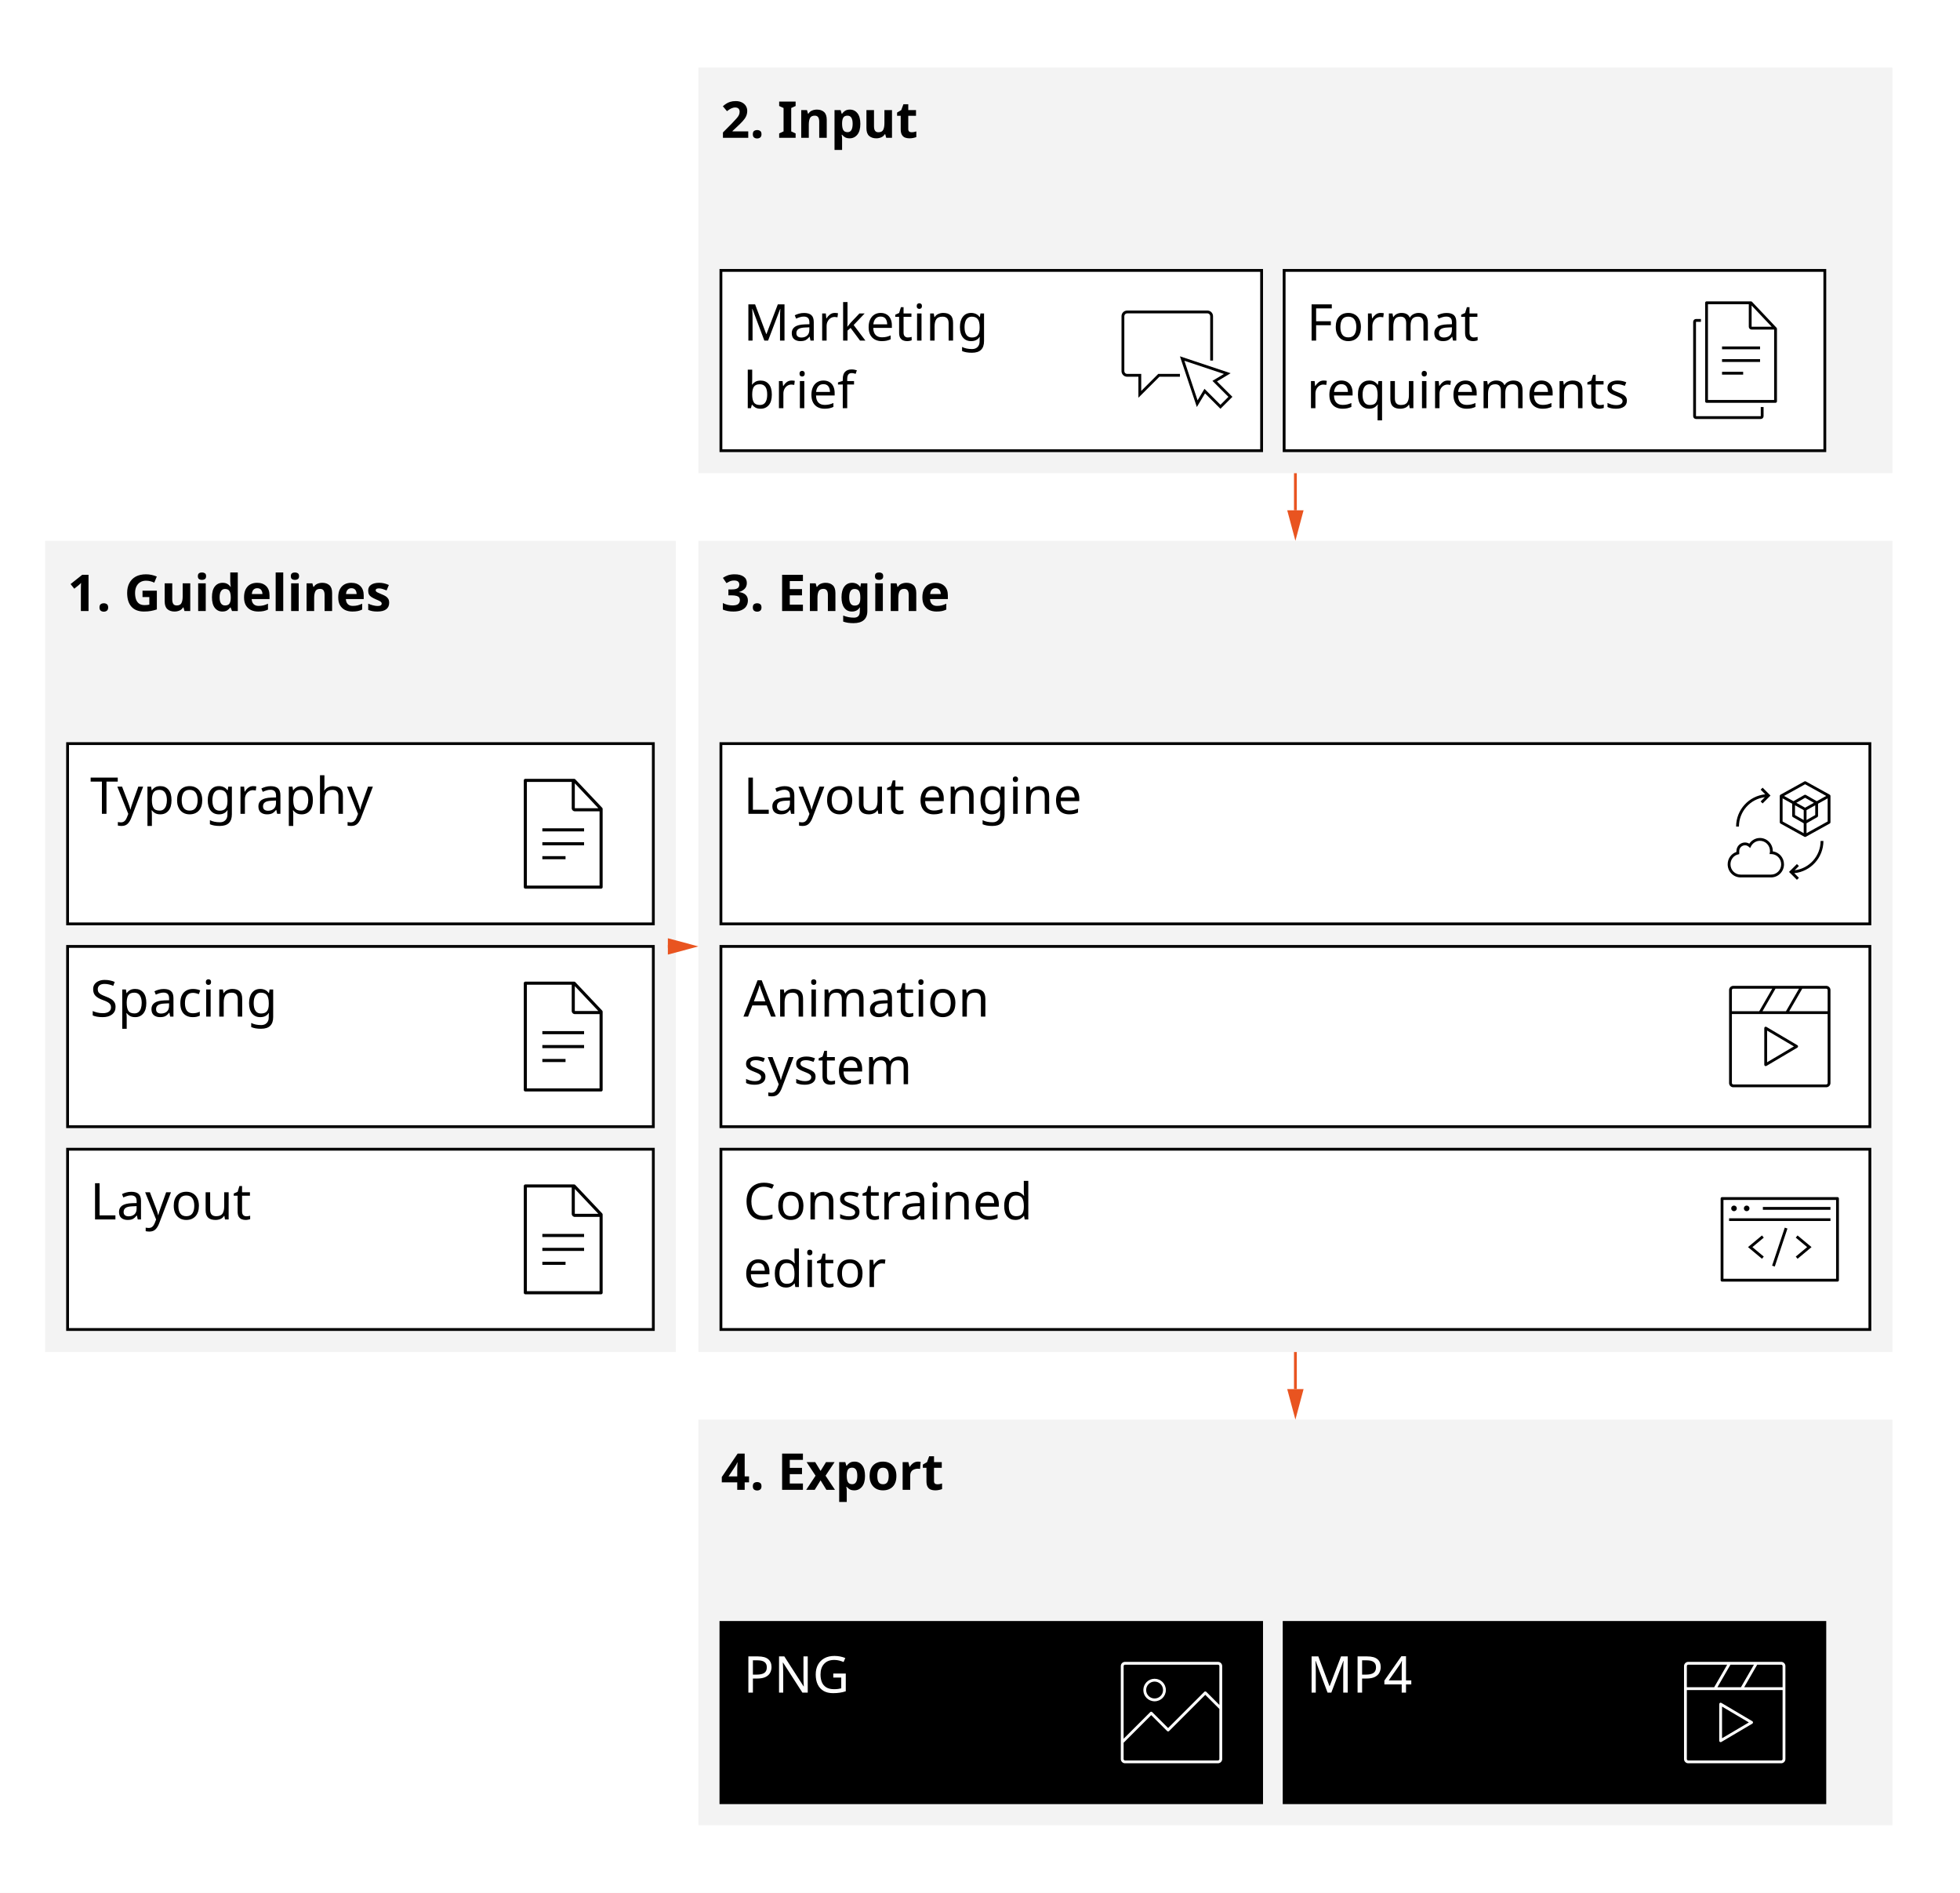
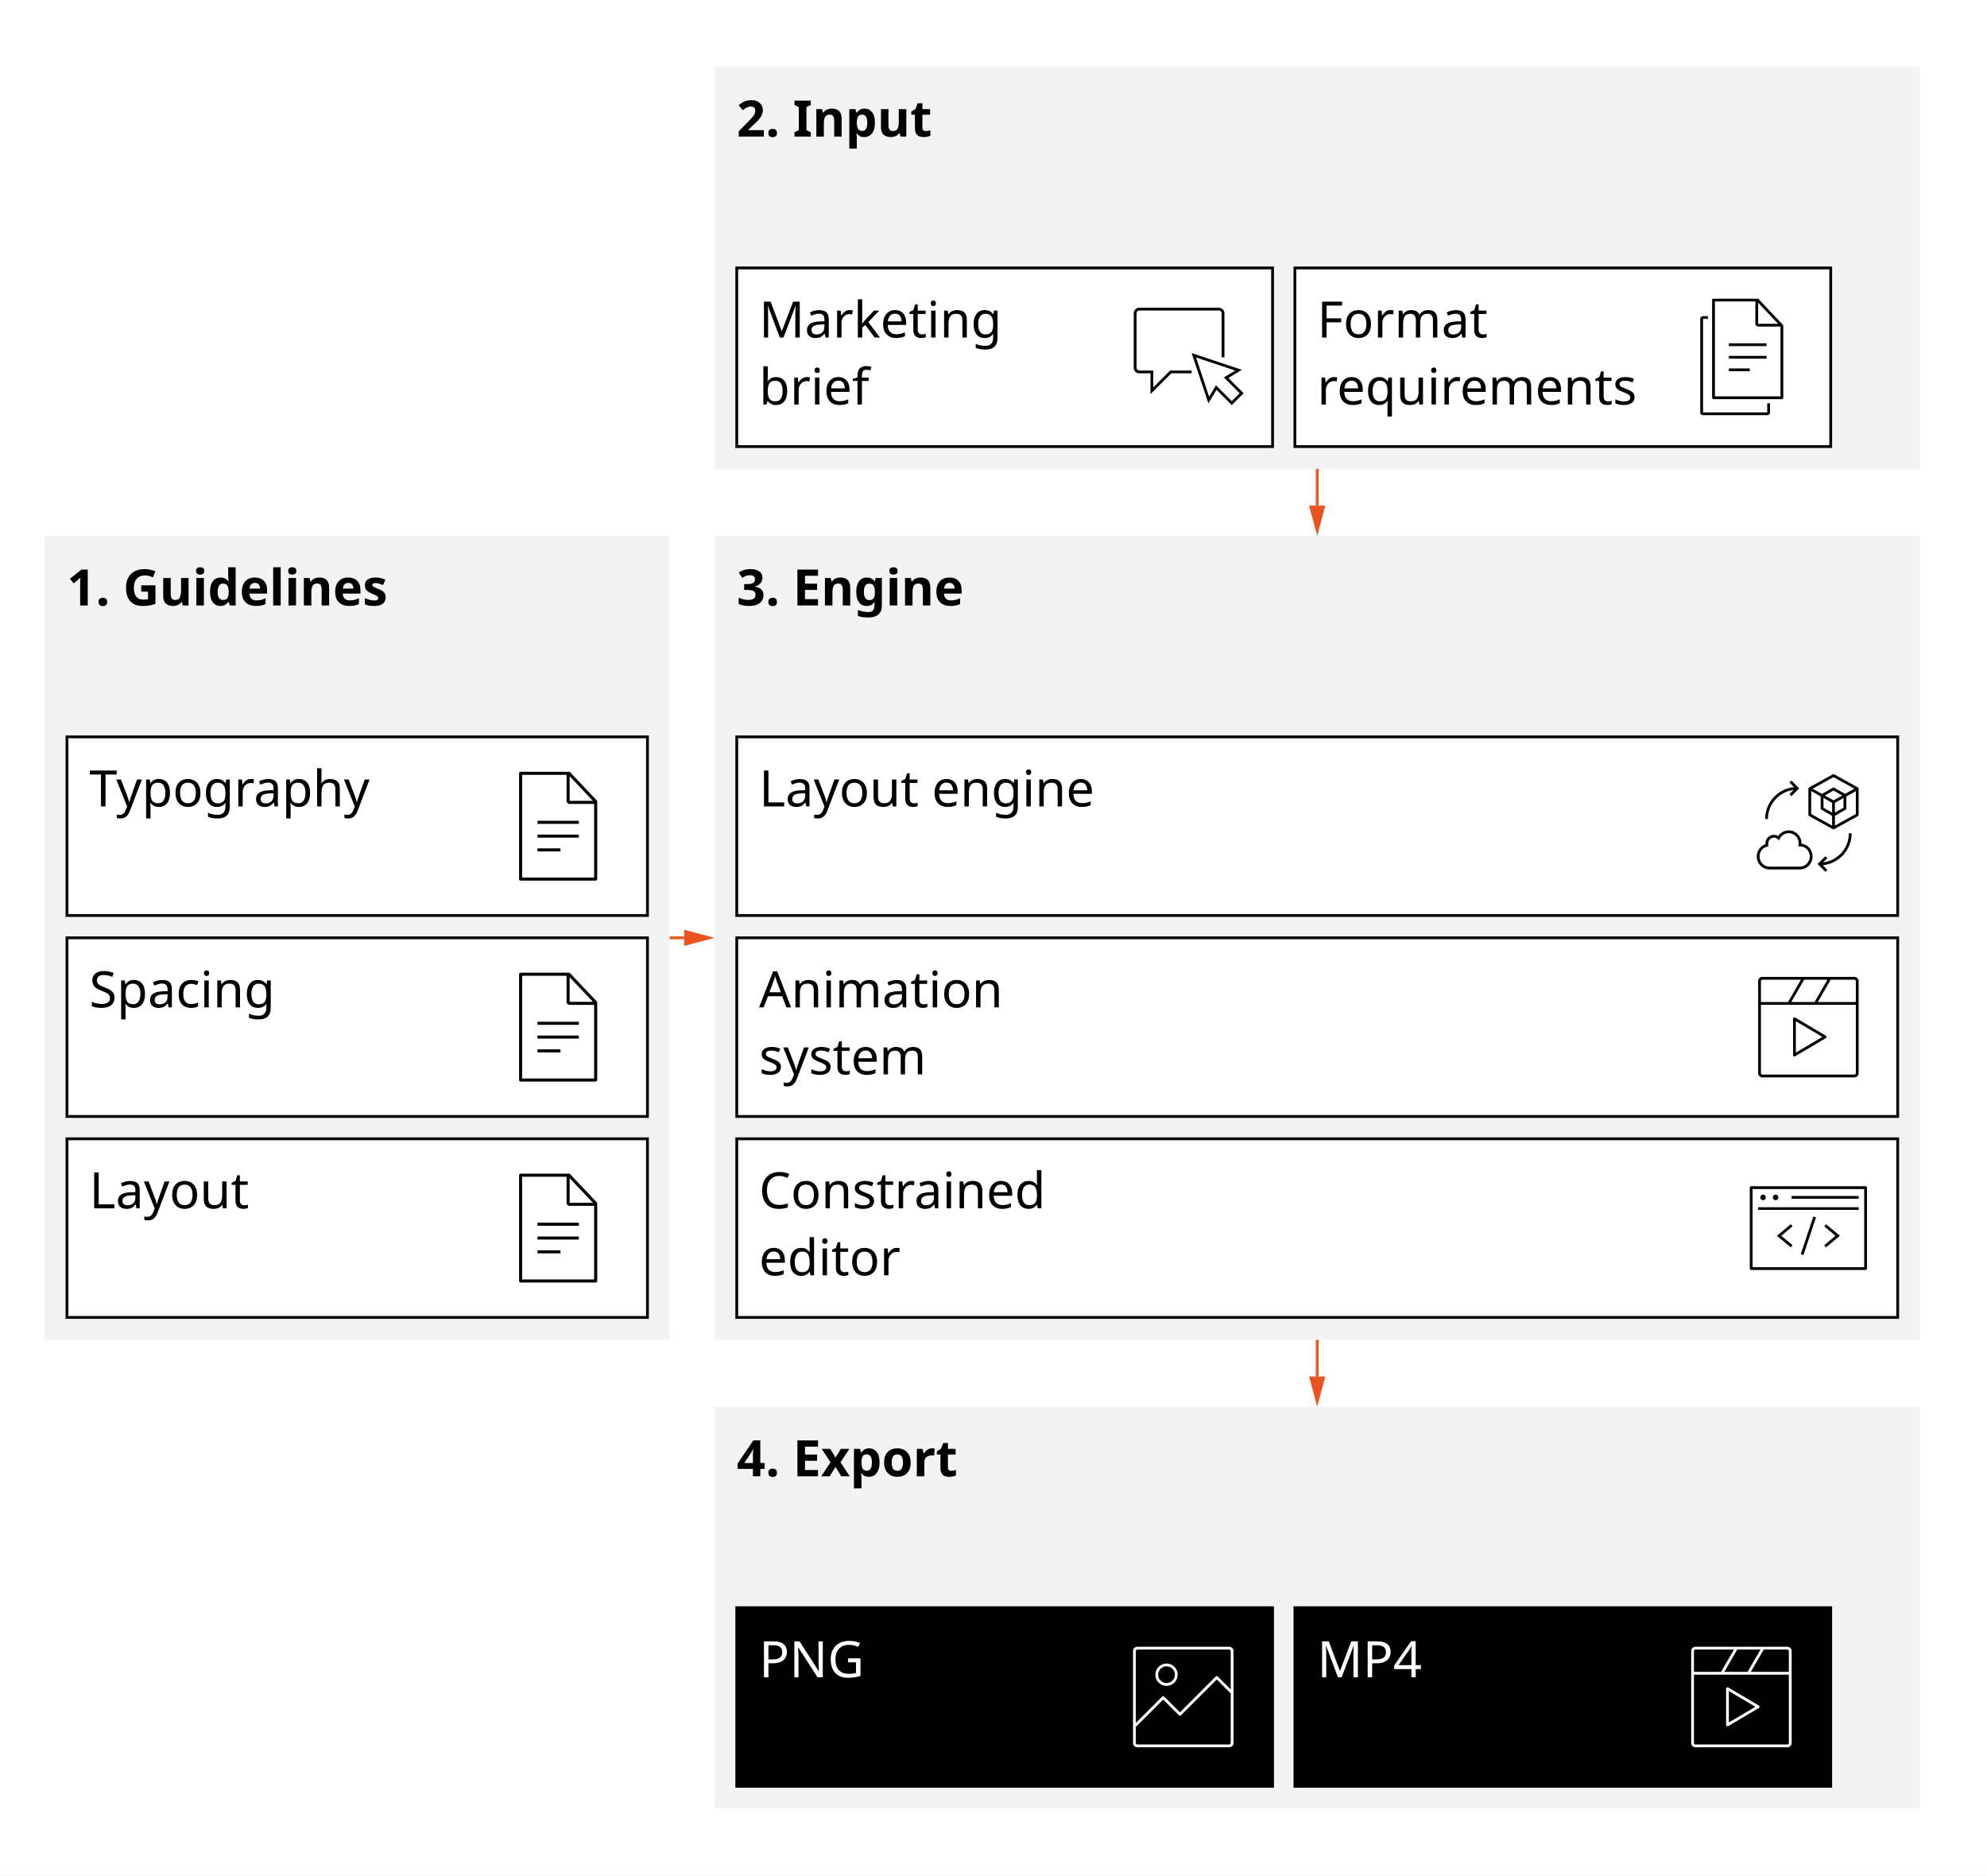
- <svg xmlns="http://www.w3.org/2000/svg" width="696" height="672" viewBox="0 0 696 672" xml:space="preserve">
-   <rect width="696" height="672" fill="#FFFFFF" />
+ <svg xmlns="http://www.w3.org/2000/svg" width="712" height="672" viewBox="0 0 712 672" xml:space="preserve">
+   <rect width="712" height="672" fill="#FFFFFF" />
  <g data-component-id="input_panel">
-     <rect x="248" y="24" width="424" height="144" fill="#F3F3F3" stroke="none" stroke-width="1" stroke-miterlimit="10" />
+     <rect x="256" y="24" width="432" height="144" fill="#F3F3F3" stroke="none" stroke-width="1" stroke-miterlimit="10" />
    <text font-family="Ubuntu Sans">
-       <tspan x="256" y="48.92" font-size="18" font-weight="700" fill="#000000">2. Input</tspan>
+       <tspan x="264" y="48.92" font-size="18" font-weight="700" fill="#000000">2. Input</tspan>
    </text>
  </g>
  <g data-component-id="brief">
-     <rect x="256" y="96" width="192" height="64" fill="#FFFFFF" stroke="#000000" stroke-width="1" stroke-miterlimit="10" />
+     <rect x="264" y="96" width="192" height="64" fill="#FFFFFF" stroke="#000000" stroke-width="1" stroke-miterlimit="10" />
    <text font-family="Ubuntu Sans">
-       <tspan x="264" y="120.92" font-size="18" font-weight="400" fill="#000000">Marketing</tspan>
-       <tspan x="264" y="144.92" font-size="18" font-weight="400" fill="#000000">brief</tspan>
+       <tspan x="272" y="120.92" font-size="18" font-weight="400" fill="#000000">Marketing</tspan>
+       <tspan x="272" y="144.92" font-size="18" font-weight="400" fill="#000000">brief</tspan>
    </text>
-     <g class="dg-icon" transform="translate(392 104)">
+     <g class="dg-icon" transform="translate(400 104)">
      <path fill-rule="evenodd" clip-rule="evenodd" d="M45 28.5L40.155 31.41L45.63 36.885L41.385 41.13L35.91 35.655L33 40.5L27 22.5L45 28.5ZM33.261 38.122L35.712 34.043L41.385 39.716L44.216 36.885L38.543 31.212L42.622 28.761L28.58 24.08L33.261 38.122Z" fill="#000000" />
      <path d="M36.954 6.261C37.963 6.363 38.75 7.214 38.75 8.25V24H37.75V8.25C37.75 7.732 37.357 7.306 36.852 7.255L36.75 7.25H8.25C7.698 7.25 7.25 7.698 7.25 8.25V27.75C7.25 28.302 7.698 28.75 8.25 28.75H13.25V34.793L19.293 28.75H27V29.75H19.707L12.25 37.207V29.75H8.25C7.145 29.75 6.25 28.855 6.25 27.75V8.25C6.25 7.145 7.145 6.25 8.25 6.25H36.75L36.954 6.261Z" fill="#000000" />
    </g>
  </g>
  <g data-component-id="formats">
-     <rect x="456" y="96" width="192" height="64" fill="#FFFFFF" stroke="#000000" stroke-width="1" stroke-miterlimit="10" />
+     <rect x="464" y="96" width="192" height="64" fill="#FFFFFF" stroke="#000000" stroke-width="1" stroke-miterlimit="10" />
    <text font-family="Ubuntu Sans">
-       <tspan x="464" y="120.92" font-size="18" font-weight="400" fill="#000000">Format</tspan>
-       <tspan x="464" y="144.92" font-size="18" font-weight="400" fill="#000000">requirements</tspan>
+       <tspan x="472" y="120.92" font-size="18" font-weight="400" fill="#000000">Format</tspan>
+       <tspan x="472" y="144.92" font-size="18" font-weight="400" fill="#000000">requirements</tspan>
    </text>
-     <g class="dg-icon" transform="translate(592 104)">
+     <g class="dg-icon" transform="translate(600 104)">
      <path d="M27 29H19.5V28H27V29Z" fill="#000000" />
      <path d="M33 24.5H19.5V23.5H33V24.5Z" fill="#000000" />
      <path d="M33 20H19.5V19H33V20Z" fill="#000000" />
      <path d="M12 10.25H10.25V43.75H33.25V40.5H34.25V43.75C34.25 44.302 33.802 44.75 33.25 44.75H10.25C9.698 44.75 9.25 44.302 9.25 43.75V10.25C9.25 9.698 9.698 9.25 10.25 9.25H12V10.25Z" fill="#000000" />
      <path fill-rule="evenodd" clip-rule="evenodd" d="M29.784 3C29.922 3 30.054 3.056 30.148 3.156L38.863 12.376C38.951 12.469 39 12.592 39 12.72V38.5C39 38.776 38.776 39 38.5 39H14C13.724 39 13.5 38.776 13.5 38.5V3.5C13.5 3.258 13.671 3.056 13.899 3.01L14 3H29.784ZM14.5 38H38V13H30C29.448 13 29 12.552 29 12V4H14.5V38ZM30 12H37.133L30 4.456V12Z" fill="#000000" />
    </g>
  </g>
  <g data-component-id="guidelines">
    <rect x="16" y="192" width="224" height="288" fill="#F3F3F3" stroke="none" stroke-width="1" stroke-miterlimit="10" />
    <text font-family="Ubuntu Sans">
      <tspan x="24" y="216.92" font-size="18" font-weight="700" fill="#000000">1. Guidelines</tspan>
    </text>
  </g>
  <g data-component-id="typo">
    <rect x="24" y="264" width="208" height="64" fill="#FFFFFF" stroke="#000000" stroke-width="1" stroke-miterlimit="10" />
    <text font-family="Ubuntu Sans">
      <tspan x="32" y="288.92" font-size="18" font-weight="400" fill="#000000">Typography</tspan>
    </text>
    <g class="dg-icon" transform="translate(176 272)">
      <path d="M24.823 33.049H16.588V31.951H24.823V33.049Z" fill="#000000" />
      <path d="M31.411 28.107H16.588V27.01H31.411V28.107Z" fill="#000000" />
      <path d="M31.411 23.166H16.588V22.068H31.411V23.166Z" fill="#000000" />
      <path fill-rule="evenodd" clip-rule="evenodd" d="M27.881 4.5C28.032 4.5 28.177 4.562 28.28 4.672L37.85 14.795C37.946 14.897 38 15.032 38 15.172V42.951L37.989 43.062C37.945 43.276 37.776 43.445 37.562 43.489L37.451 43.5H10.549C10.284 43.5 10.062 43.312 10.011 43.062L10 42.951V5.049C10 4.746 10.246 4.5 10.549 4.5H27.881ZM11.098 42.402H36.902V16.029H28.117C27.511 16.029 27.02 15.537 27.02 14.931V5.598H11.098V42.402ZM28.117 14.931H36.467L28.117 6.098V14.931Z" fill="#000000" />
    </g>
  </g>
  <g data-component-id="spacing_guide">
    <rect x="24" y="336" width="208" height="64" fill="#FFFFFF" stroke="#000000" stroke-width="1" stroke-miterlimit="10" />
    <text font-family="Ubuntu Sans">
      <tspan x="32" y="360.92" font-size="18" font-weight="400" fill="#000000">Spacing</tspan>
    </text>
    <g class="dg-icon" transform="translate(176 344)">
      <path d="M24.823 33.049H16.588V31.951H24.823V33.049Z" fill="#000000" />
      <path d="M31.411 28.107H16.588V27.01H31.411V28.107Z" fill="#000000" />
      <path d="M31.411 23.166H16.588V22.068H31.411V23.166Z" fill="#000000" />
      <path fill-rule="evenodd" clip-rule="evenodd" d="M27.881 4.5C28.032 4.5 28.177 4.562 28.28 4.672L37.85 14.795C37.946 14.897 38 15.032 38 15.172V42.951L37.989 43.062C37.945 43.276 37.776 43.445 37.562 43.489L37.451 43.5H10.549C10.284 43.5 10.062 43.312 10.011 43.062L10 42.951V5.049C10 4.746 10.246 4.5 10.549 4.5H27.881ZM11.098 42.402H36.902V16.029H28.117C27.511 16.029 27.02 15.537 27.02 14.931V5.598H11.098V42.402ZM28.117 14.931H36.467L28.117 6.098V14.931Z" fill="#000000" />
    </g>
  </g>
  <g data-component-id="layout_guide">
    <rect x="24" y="408" width="208" height="64" fill="#FFFFFF" stroke="#000000" stroke-width="1" stroke-miterlimit="10" />
    <text font-family="Ubuntu Sans">
      <tspan x="32" y="432.92" font-size="18" font-weight="400" fill="#000000">Layout</tspan>
    </text>
    <g class="dg-icon" transform="translate(176 416)">
      <path d="M24.823 33.049H16.588V31.951H24.823V33.049Z" fill="#000000" />
      <path d="M31.411 28.107H16.588V27.01H31.411V28.107Z" fill="#000000" />
      <path d="M31.411 23.166H16.588V22.068H31.411V23.166Z" fill="#000000" />
      <path fill-rule="evenodd" clip-rule="evenodd" d="M27.881 4.5C28.032 4.5 28.177 4.562 28.28 4.672L37.85 14.795C37.946 14.897 38 15.032 38 15.172V42.951L37.989 43.062C37.945 43.276 37.776 43.445 37.562 43.489L37.451 43.5H10.549C10.284 43.5 10.062 43.312 10.011 43.062L10 42.951V5.049C10 4.746 10.246 4.5 10.549 4.5H27.881ZM11.098 42.402H36.902V16.029H28.117C27.511 16.029 27.02 15.537 27.02 14.931V5.598H11.098V42.402ZM28.117 14.931H36.467L28.117 6.098V14.931Z" fill="#000000" />
    </g>
  </g>
  <g data-component-id="engine">
-     <rect x="248" y="192" width="424" height="288" fill="#F3F3F3" stroke="none" stroke-width="1" stroke-miterlimit="10" />
+     <rect x="256" y="192" width="432" height="288" fill="#F3F3F3" stroke="none" stroke-width="1" stroke-miterlimit="10" />
    <text font-family="Ubuntu Sans">
-       <tspan x="256" y="216.92" font-size="18" font-weight="700" fill="#000000">3. Engine</tspan>
+       <tspan x="264" y="216.92" font-size="18" font-weight="700" fill="#000000">3. Engine</tspan>
    </text>
  </g>
  <g data-component-id="layout_engine">
-     <rect x="256" y="264" width="408" height="64" fill="#FFFFFF" stroke="#000000" stroke-width="1" stroke-miterlimit="10" />
+     <rect x="264" y="264" width="416" height="64" fill="#FFFFFF" stroke="#000000" stroke-width="1" stroke-miterlimit="10" />
    <text font-family="Ubuntu Sans">
-       <tspan x="264" y="288.92" font-size="18" font-weight="400" fill="#000000">Layout engine</tspan>
+       <tspan x="272" y="288.92" font-size="18" font-weight="400" fill="#000000">Layout engine</tspan>
    </text>
-     <g class="dg-icon" transform="translate(608 272)">
+     <g class="dg-icon" transform="translate(624 272)">
      <path d="M39.5 26.556C39.5 32.519 34.961 37.421 29.149 37.998L30.798 39.647L30.091 40.353L27.293 37.556L30.091 34.758L30.798 35.465L29.288 36.974C34.479 36.338 38.5 31.918 38.5 26.556H39.5Z" fill="#000000" />
      <path d="M20.707 10.444L17.909 13.242L17.202 12.535L18.711 11.025C13.52 11.661 9.5 16.082 9.5 21.444H8.5C8.5 15.481 13.039 10.578 18.85 10.001L17.202 8.354L17.909 7.646L20.707 10.444Z" fill="#000000" />
      <path fill-rule="evenodd" clip-rule="evenodd" d="M32.758 5.423C32.908 5.34 33.092 5.34 33.242 5.423L41.742 10.128C41.901 10.216 42 10.383 42 10.565V19.938C42 20.119 41.901 20.287 41.742 20.375L33.242 25.079C33.092 25.163 32.908 25.163 32.758 25.079L24.258 20.375C24.099 20.287 24 20.119 24 19.938V10.565C24 10.383 24.099 10.216 24.258 10.128L32.758 5.423ZM25 19.643L32.5 23.793V20.284L28.659 18.09C28.504 18.001 28.407 17.835 28.407 17.656V13.332L25 11.433V19.643ZM37.592 13.333V17.656C37.592 17.836 37.495 18.001 37.34 18.09L33.5 20.284V23.793L41 19.643V11.433L37.592 13.333ZM29.407 17.365L32.5 19.133V15.615L29.407 13.89V17.365ZM33.5 15.615V19.132L36.592 17.365V13.891L33.5 15.615ZM31.199 12.254L29.877 13.007L32.999 14.748L36.12 13.008L32.999 11.225L31.199 12.254ZM25.513 10.574L28.857 12.44L32.752 10.215C32.906 10.127 33.094 10.127 33.248 10.215L37.14 12.44L40.486 10.574L33 6.432L25.513 10.574Z" fill="#000000" />
      <path fill-rule="evenodd" clip-rule="evenodd" d="M16.941 25.5C19.491 25.5 21.526 27.589 21.526 30.143C21.526 30.18 21.523 30.218 21.521 30.255C23.778 30.552 25.5 32.491 25.5 34.857C25.5 37.411 23.465 39.5 20.915 39.5H10.085C7.535 39.5 5.5 37.411 5.5 34.857C5.5 32.859 6.734 31.078 8.606 30.463V30.172C8.606 28.47 9.975 27.1 11.652 27.1C12.197 27.1 12.72 27.25 13.183 27.529C14.026 26.285 15.428 25.5 16.941 25.5ZM16.941 26.5C15.627 26.5 14.394 27.273 13.776 28.484L13.48 29.064L12.997 28.629C12.61 28.28 12.14 28.1 11.652 28.1C10.532 28.1 9.606 29.017 9.606 30.172V31.239L9.219 31.329C7.612 31.702 6.5 33.161 6.5 34.857C6.5 36.874 8.102 38.5 10.085 38.5H20.915C22.898 38.5 24.5 36.874 24.5 34.857C24.5 32.839 22.923 31.239 20.964 31.214L20.371 31.207L20.479 30.623L20.48 30.622C20.48 30.622 20.48 30.618 20.48 30.615C20.482 30.608 20.483 30.597 20.485 30.583C20.49 30.555 20.497 30.514 20.503 30.466C20.516 30.366 20.526 30.247 20.526 30.143C20.526 28.126 18.924 26.5 16.941 26.5Z" fill="#000000" />
    </g>
  </g>
  <g data-component-id="anim_system">
-     <rect x="256" y="336" width="408" height="64" fill="#FFFFFF" stroke="#000000" stroke-width="1" stroke-miterlimit="10" />
+     <rect x="264" y="336" width="416" height="64" fill="#FFFFFF" stroke="#000000" stroke-width="1" stroke-miterlimit="10" />
    <text font-family="Ubuntu Sans">
-       <tspan x="264" y="360.92" font-size="18" font-weight="400" fill="#000000">Animation</tspan>
-       <tspan x="264" y="384.92" font-size="18" font-weight="400" fill="#000000">system</tspan>
+       <tspan x="272" y="360.92" font-size="18" font-weight="400" fill="#000000">Animation</tspan>
+       <tspan x="272" y="384.92" font-size="18" font-weight="400" fill="#000000">system</tspan>
    </text>
-     <g class="dg-icon" transform="translate(608 344)">
+     <g class="dg-icon" transform="translate(624 344)">
      <path fill-rule="evenodd" clip-rule="evenodd" d="M40.653 6.008C41.41 6.085 42 6.723 42 7.5V40.5L41.992 40.653C41.92 41.359 41.359 41.92 40.653 41.992L40.5 42H7.5C6.723 42 6.085 41.41 6.008 40.653L6 40.5V7.5C6 6.672 6.672 6 7.5 6H40.5L40.653 6.008ZM7 40.5C7 40.776 7.224 41 7.5 41H40.5C40.776 41 41 40.776 41 40.5V16H7V40.5ZM7.5 7C7.224 7 7 7.224 7 7.5V15H16.712L21.33 7H7.5ZM27.365 15H41V7.5C41 7.224 40.776 7 40.5 7H31.984L27.365 15ZM17.865 15H26.212L30.83 7H22.484L17.865 15Z" fill="#000000" />
      <path fill-rule="evenodd" clip-rule="evenodd" d="M18.752 20.565C18.908 20.476 19.099 20.478 19.254 20.569L30.254 27.069C30.406 27.159 30.5 27.323 30.5 27.5C30.5 27.677 30.406 27.841 30.254 27.93L19.254 34.431C19.099 34.522 18.908 34.523 18.752 34.434C18.596 34.345 18.5 34.179 18.5 34V21C18.5 20.82 18.596 20.654 18.752 20.565ZM19.5 33.123L29.017 27.5L19.5 21.876V33.123Z" fill="#000000" />
    </g>
  </g>
  <g data-component-id="editor_box">
-     <rect x="256" y="408" width="408" height="64" fill="#FFFFFF" stroke="#000000" stroke-width="1" stroke-miterlimit="10" />
+     <rect x="264" y="408" width="416" height="64" fill="#FFFFFF" stroke="#000000" stroke-width="1" stroke-miterlimit="10" />
    <text font-family="Ubuntu Sans">
-       <tspan x="264" y="432.92" font-size="18" font-weight="400" fill="#000000">Constrained</tspan>
-       <tspan x="264" y="456.92" font-size="18" font-weight="400" fill="#000000">editor</tspan>
+       <tspan x="272" y="432.92" font-size="18" font-weight="400" fill="#000000">Constrained</tspan>
+       <tspan x="272" y="456.92" font-size="18" font-weight="400" fill="#000000">editor</tspan>
    </text>
-     <g class="dg-icon" transform="translate(608 416)">
+     <g class="dg-icon" transform="translate(624 416)">
      <path d="M42 17.475H6V16.525H42V17.475Z" fill="#000000" />
      <path d="M42 13.5H18V12.5H42V13.5Z" fill="#000000" />
      <path fill-rule="evenodd" clip-rule="evenodd" d="M44.601 9.01C44.829 9.056 45 9.258 45 9.5V38.5C45 38.742 44.829 38.944 44.601 38.99L44.5 39H3.5C3.258 39 3.056 38.829 3.01 38.601L3 38.5V9.5C3 9.224 3.224 9 3.5 9H44.5L44.601 9.01ZM4 38H44V10H4V38Z" fill="#000000" />
      <path d="M7.75 12C8.302 12 8.75 12.448 8.75 13C8.75 13.552 8.302 14 7.75 14C7.198 14 6.75 13.552 6.75 13C6.75 12.448 7.198 12 7.75 12Z" fill="#000000" />
      <path d="M12.25 12C12.802 12 13.25 12.448 13.25 13C13.25 13.552 12.802 14 12.25 14C11.698 14 11.25 13.552 11.25 13C11.25 12.448 11.698 12 12.25 12Z" fill="#000000" />
      <path d="M26.725 20.158L22.225 33.658L21.275 33.342L25.775 19.842L26.725 20.158Z" fill="#000000" />
      <path d="M18.32 23.384L14.28 26.75L18.32 30.116L17.68 30.884L12.719 26.75L17.68 22.616L18.32 23.384Z" fill="#000000" />
      <path d="M35.281 26.75L30.32 30.884L29.68 30.116L33.72 26.75L29.68 23.384L30.32 22.616L35.281 26.75Z" fill="#000000" />
    </g>
  </g>
  <g data-component-id="export_panel">
-     <rect x="248" y="504" width="424" height="144" fill="#F3F3F3" stroke="none" stroke-width="1" stroke-miterlimit="10" />
+     <rect x="256" y="504" width="432" height="144" fill="#F3F3F3" stroke="none" stroke-width="1" stroke-miterlimit="10" />
    <text font-family="Ubuntu Sans">
-       <tspan x="256" y="528.92" font-size="18" font-weight="700" fill="#000000">4. Export</tspan>
+       <tspan x="264" y="528.92" font-size="18" font-weight="700" fill="#000000">4. Export</tspan>
    </text>
  </g>
  <g data-component-id="output_png">
-     <rect x="256" y="576" width="192" height="64" fill="#000000" stroke="#000000" stroke-width="1" stroke-miterlimit="10" />
+     <rect x="264" y="576" width="192" height="64" fill="#000000" stroke="#000000" stroke-width="1" stroke-miterlimit="10" />
    <text font-family="Ubuntu Sans">
-       <tspan x="264" y="600.92" font-size="18" font-weight="400" fill="#FFFFFF">PNG</tspan>
+       <tspan x="272" y="600.92" font-size="18" font-weight="400" fill="#FFFFFF">PNG</tspan>
    </text>
-     <g class="dg-icon" transform="translate(392 584)">
+     <g class="dg-icon" transform="translate(400 584)">
      <path fill-rule="evenodd" clip-rule="evenodd" d="M40.653 6.008C41.41 6.085 42 6.723 42 7.5V40.5L41.992 40.653C41.92 41.359 41.359 41.92 40.653 41.992L40.5 42H7.5C6.723 42 6.085 41.41 6.008 40.653L6 40.5V7.5C6 6.672 6.672 6 7.5 6H40.5L40.653 6.008ZM23.153 30.554C22.958 30.749 22.642 30.749 22.446 30.554L16.8 24.907L7 34.707V40.5C7 40.776 7.224 41 7.5 41H40.5C40.776 41 41 40.776 41 40.5V22.707L36 17.707L23.153 30.554ZM7.5 7C7.224 7 7 7.224 7 7.5V33.293L16.446 23.847L16.524 23.782C16.718 23.654 16.982 23.676 17.153 23.847L22.8 29.493L35.647 16.646L35.725 16.582C35.919 16.454 36.183 16.476 36.353 16.646L41 21.293V7.5C41 7.224 40.776 7 40.5 7H7.5Z" fill="#FFFFFF" />
      <path fill-rule="evenodd" clip-rule="evenodd" d="M18 12C20.209 12 22 13.791 22 16C22 18.209 20.209 20 18 20C15.791 20 14 18.209 14 16C14 13.791 15.791 12 18 12ZM18 13C16.343 13 15 14.343 15 16C15 17.657 16.343 19 18 19C19.657 19 21 17.657 21 16C21 14.343 19.657 13 18 13Z" fill="#FFFFFF" />
    </g>
  </g>
  <g data-component-id="output_mp4">
-     <rect x="456" y="576" width="192" height="64" fill="#000000" stroke="#000000" stroke-width="1" stroke-miterlimit="10" />
+     <rect x="464" y="576" width="192" height="64" fill="#000000" stroke="#000000" stroke-width="1" stroke-miterlimit="10" />
    <text font-family="Ubuntu Sans">
-       <tspan x="464" y="600.92" font-size="18" font-weight="400" fill="#FFFFFF">MP4</tspan>
+       <tspan x="472" y="600.92" font-size="18" font-weight="400" fill="#FFFFFF">MP4</tspan>
    </text>
-     <g class="dg-icon" transform="translate(592 584)">
+     <g class="dg-icon" transform="translate(600 584)">
      <path fill-rule="evenodd" clip-rule="evenodd" d="M40.653 6.008C41.41 6.085 42 6.723 42 7.5V40.5L41.992 40.653C41.92 41.359 41.359 41.92 40.653 41.992L40.5 42H7.5C6.723 42 6.085 41.41 6.008 40.653L6 40.5V7.5C6 6.672 6.672 6 7.5 6H40.5L40.653 6.008ZM7 40.5C7 40.776 7.224 41 7.5 41H40.5C40.776 41 41 40.776 41 40.5V16H7V40.5ZM7.5 7C7.224 7 7 7.224 7 7.5V15H16.712L21.33 7H7.5ZM27.365 15H41V7.5C41 7.224 40.776 7 40.5 7H31.984L27.365 15ZM17.865 15H26.212L30.83 7H22.484L17.865 15Z" fill="#FFFFFF" />
      <path fill-rule="evenodd" clip-rule="evenodd" d="M18.752 20.565C18.908 20.476 19.099 20.478 19.254 20.569L30.254 27.069C30.406 27.159 30.5 27.323 30.5 27.5C30.5 27.677 30.406 27.841 30.254 27.93L19.254 34.431C19.099 34.522 18.908 34.523 18.752 34.434C18.596 34.345 18.5 34.179 18.5 34V21C18.5 20.82 18.596 20.654 18.752 20.565ZM19.5 33.123L29.017 27.5L19.5 21.876V33.123Z" fill="#FFFFFF" />
    </g>
  </g>
  <g data-component-id="_auto_1">
-     <line x1="460" y1="168" x2="460" y2="181.159" fill="none" stroke="#E95420" stroke-width="1" stroke-miterlimit="10" />
-     <polygon points="457.095,181.159 460,192 462.905,181.159" fill="#E95420" />
+     <line x1="472" y1="168" x2="472" y2="181.159" fill="none" stroke="#E95420" stroke-width="1" stroke-miterlimit="10" />
+     <polygon points="469.095,181.159 472,192 474.905,181.159" fill="#E95420" />
  </g>
  <g data-component-id="_auto_2">
-     <line x1="240" y1="336" x2="237.159" y2="336" fill="none" stroke="#E95420" stroke-width="1" stroke-miterlimit="10" />
-     <polygon points="237.159,333.095 248,336 237.159,338.905" fill="#E95420" />
+     <line x1="240" y1="336" x2="245.159" y2="336" fill="none" stroke="#E95420" stroke-width="1" stroke-miterlimit="10" />
+     <polygon points="245.159,333.095 256,336 245.159,338.905" fill="#E95420" />
  </g>
  <g data-component-id="_auto_3">
-     <line x1="460" y1="480" x2="460" y2="493.159" fill="none" stroke="#E95420" stroke-width="1" stroke-miterlimit="10" />
-     <polygon points="457.095,493.159 460,504 462.905,493.159" fill="#E95420" />
+     <line x1="472" y1="480" x2="472" y2="493.159" fill="none" stroke="#E95420" stroke-width="1" stroke-miterlimit="10" />
+     <polygon points="469.095,493.159 472,504 474.905,493.159" fill="#E95420" />
  </g>
</svg>
